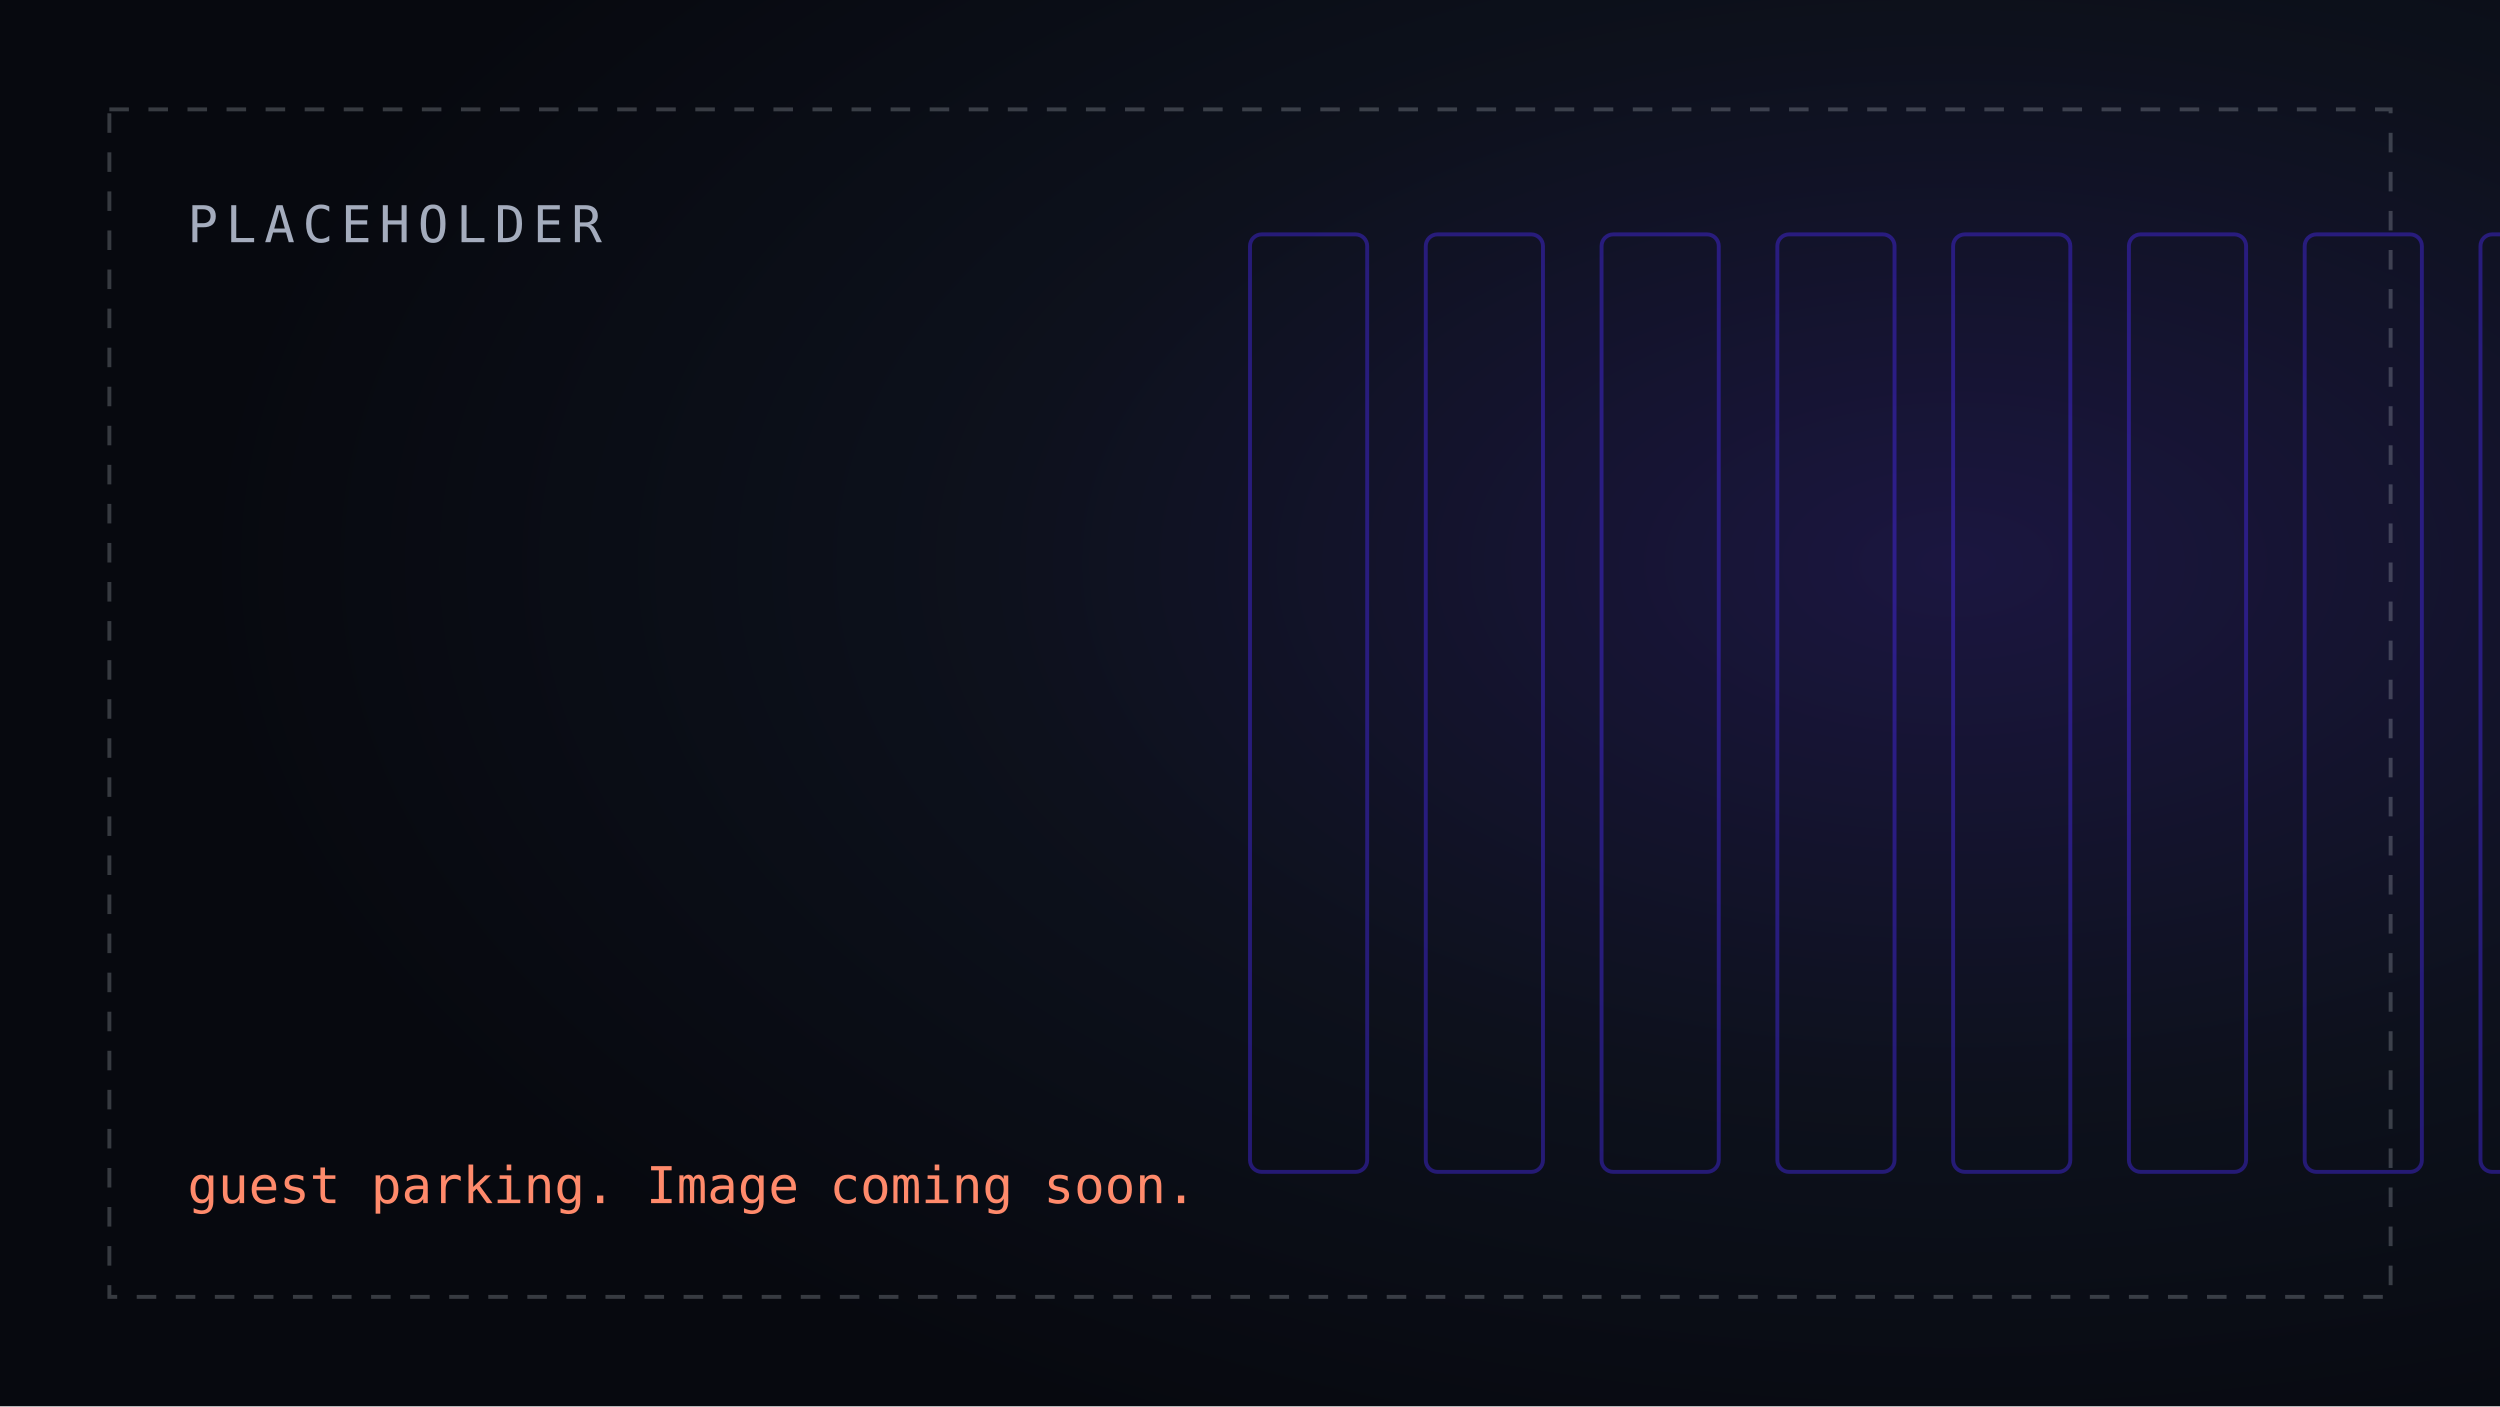
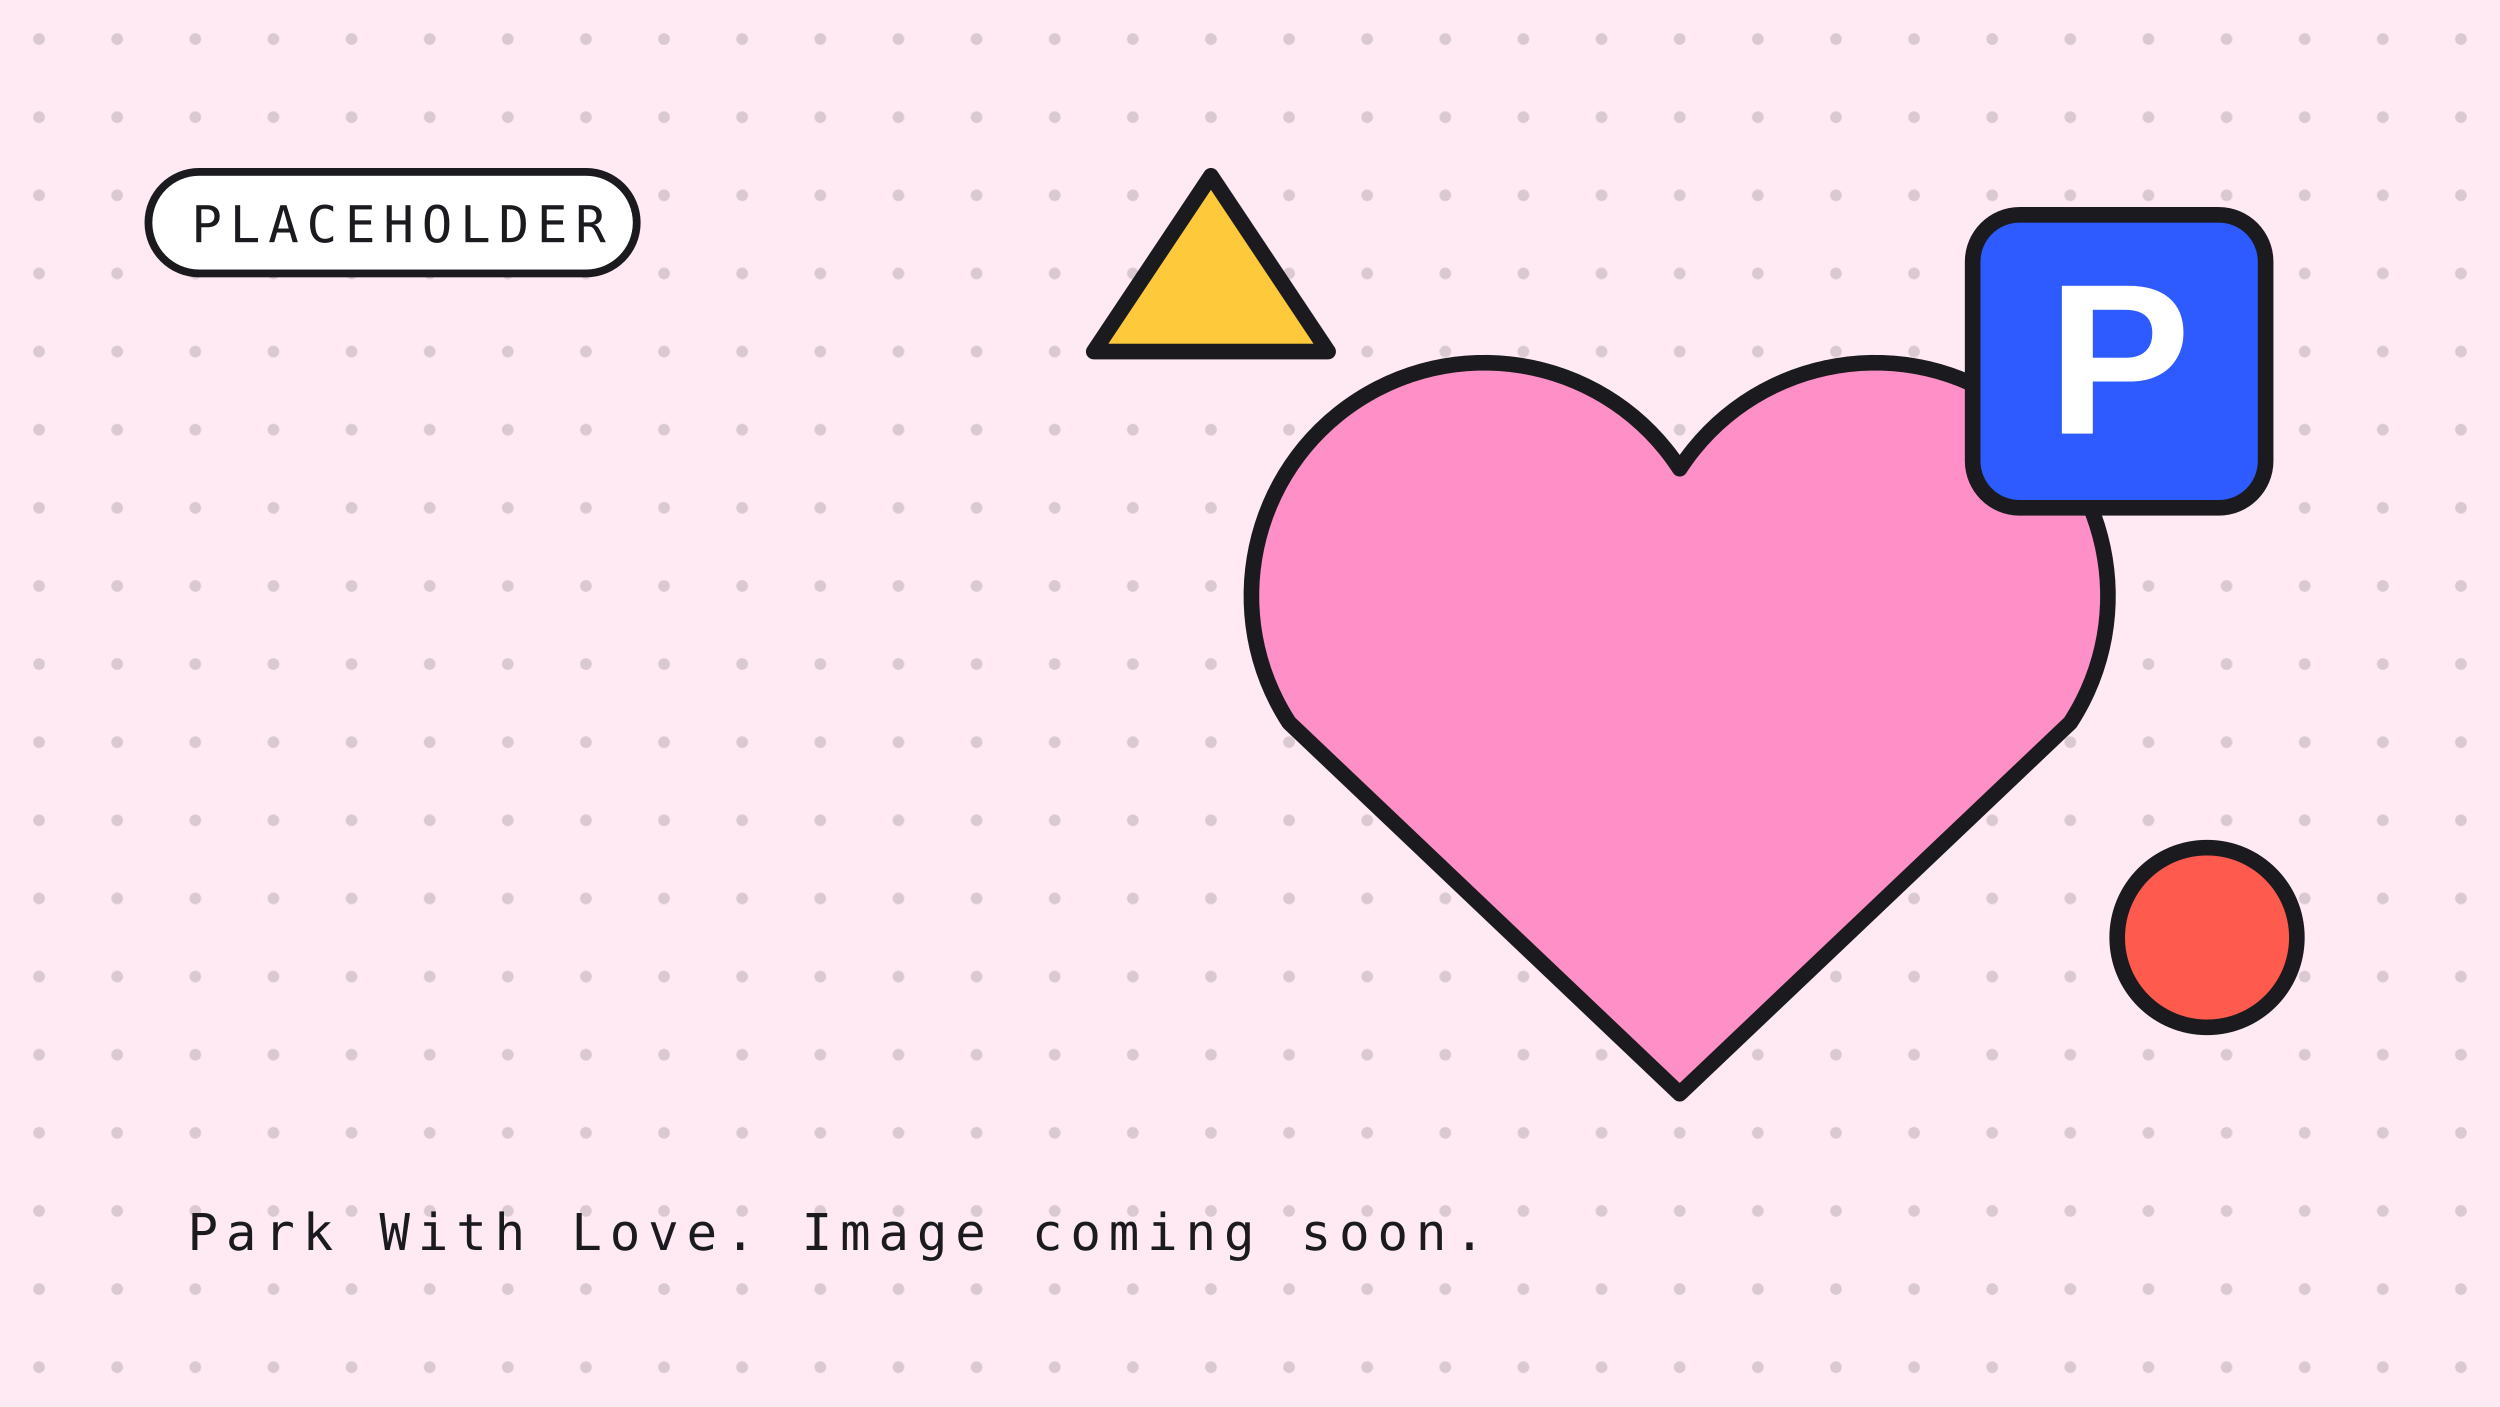
<svg xmlns="http://www.w3.org/2000/svg" viewBox="0 0 1280 720" width="1280" height="720">
  <defs>
-     <radialGradient id="g" cx="78%" cy="40%" r="70%">
-       <stop offset="0" stop-color="#1B1640" />
-       <stop offset=".55" stop-color="#0D111C" />
-       <stop offset="1" stop-color="#07090F" />
-     </radialGradient>
+     <pattern id="d" width="40" height="40" patternUnits="userSpaceOnUse">
+       <circle cx="20" cy="20" r="3" fill="#1B1B1F" fill-opacity=".16" />
+     </pattern>
  </defs>
-   <rect width="1280" height="720" fill="url(#g)" />
-   <g fill="none" stroke="#4B2BFF" stroke-opacity=".4" stroke-width="2">
-     <rect x="640" y="120" width="60" height="480" rx="6" />
-     <rect x="730" y="120" width="60" height="480" rx="6" />
-     <rect x="820" y="120" width="60" height="480" rx="6" />
-     <rect x="910" y="120" width="60" height="480" rx="6" />
-     <rect x="1000" y="120" width="60" height="480" rx="6" />
-     <rect x="1090" y="120" width="60" height="480" rx="6" />
-     <rect x="1180" y="120" width="60" height="480" rx="6" />
-     <rect x="1270" y="120" width="60" height="480" rx="6" />
+   <rect width="1280" height="720" fill="#FFEAF3" />
+   <rect width="1280" height="720" fill="url(#d)" />
+   <path d="M860 560l-200-190a110 110 0 0 1 200-130a110 110 0 0 1 200 130z" fill="#FF8FC7" stroke="#1B1B1F" stroke-width="8" stroke-linejoin="round" />
+   <rect x="1010" y="110" width="150" height="150" rx="24" fill="#2D5BFF" stroke="#1B1B1F" stroke-width="8" stroke-linejoin="round" />
+   <text x="1085" y="222" text-anchor="middle" font-family="Arial, sans-serif" font-weight="700" font-size="110" fill="#FFFFFF">P</text>
+   <path d="M560 180l60-90l60 90z" fill="#FFC93C" stroke="#1B1B1F" stroke-width="8" stroke-linejoin="round" />
+   <circle cx="1130" cy="480" r="46" fill="#FF5A4E" stroke="#1B1B1F" stroke-width="8" stroke-linejoin="round" />
+   <g font-family="ui-monospace, Menlo, monospace" font-size="26" letter-spacing="4" fill="#1B1B1F">
+     <rect x="76" y="88" width="250" height="52" rx="26" fill="#FFFFFF" stroke="#1B1B1F" stroke-width="4" />
+     <text x="98" y="124">PLACEHOLDER</text>
+     <text x="96" y="640">Park With Love. Image coming soon.</text>
  </g>
-   <rect x="56" y="56" width="1168" height="608" fill="none" stroke="#C9D0DA" stroke-opacity=".25" stroke-width="2" stroke-dasharray="10 10" />
-   <g font-family="ui-monospace, Menlo, monospace" fill="#A4ACBD" font-size="26" letter-spacing="4">
-     <text x="96" y="124">PLACEHOLDER</text>
-   </g>
-   <text x="96" y="616" font-family="ui-monospace, Menlo, monospace" font-size="26" fill="#FF8A6B">guest parking. Image coming soon.</text>
</svg>
